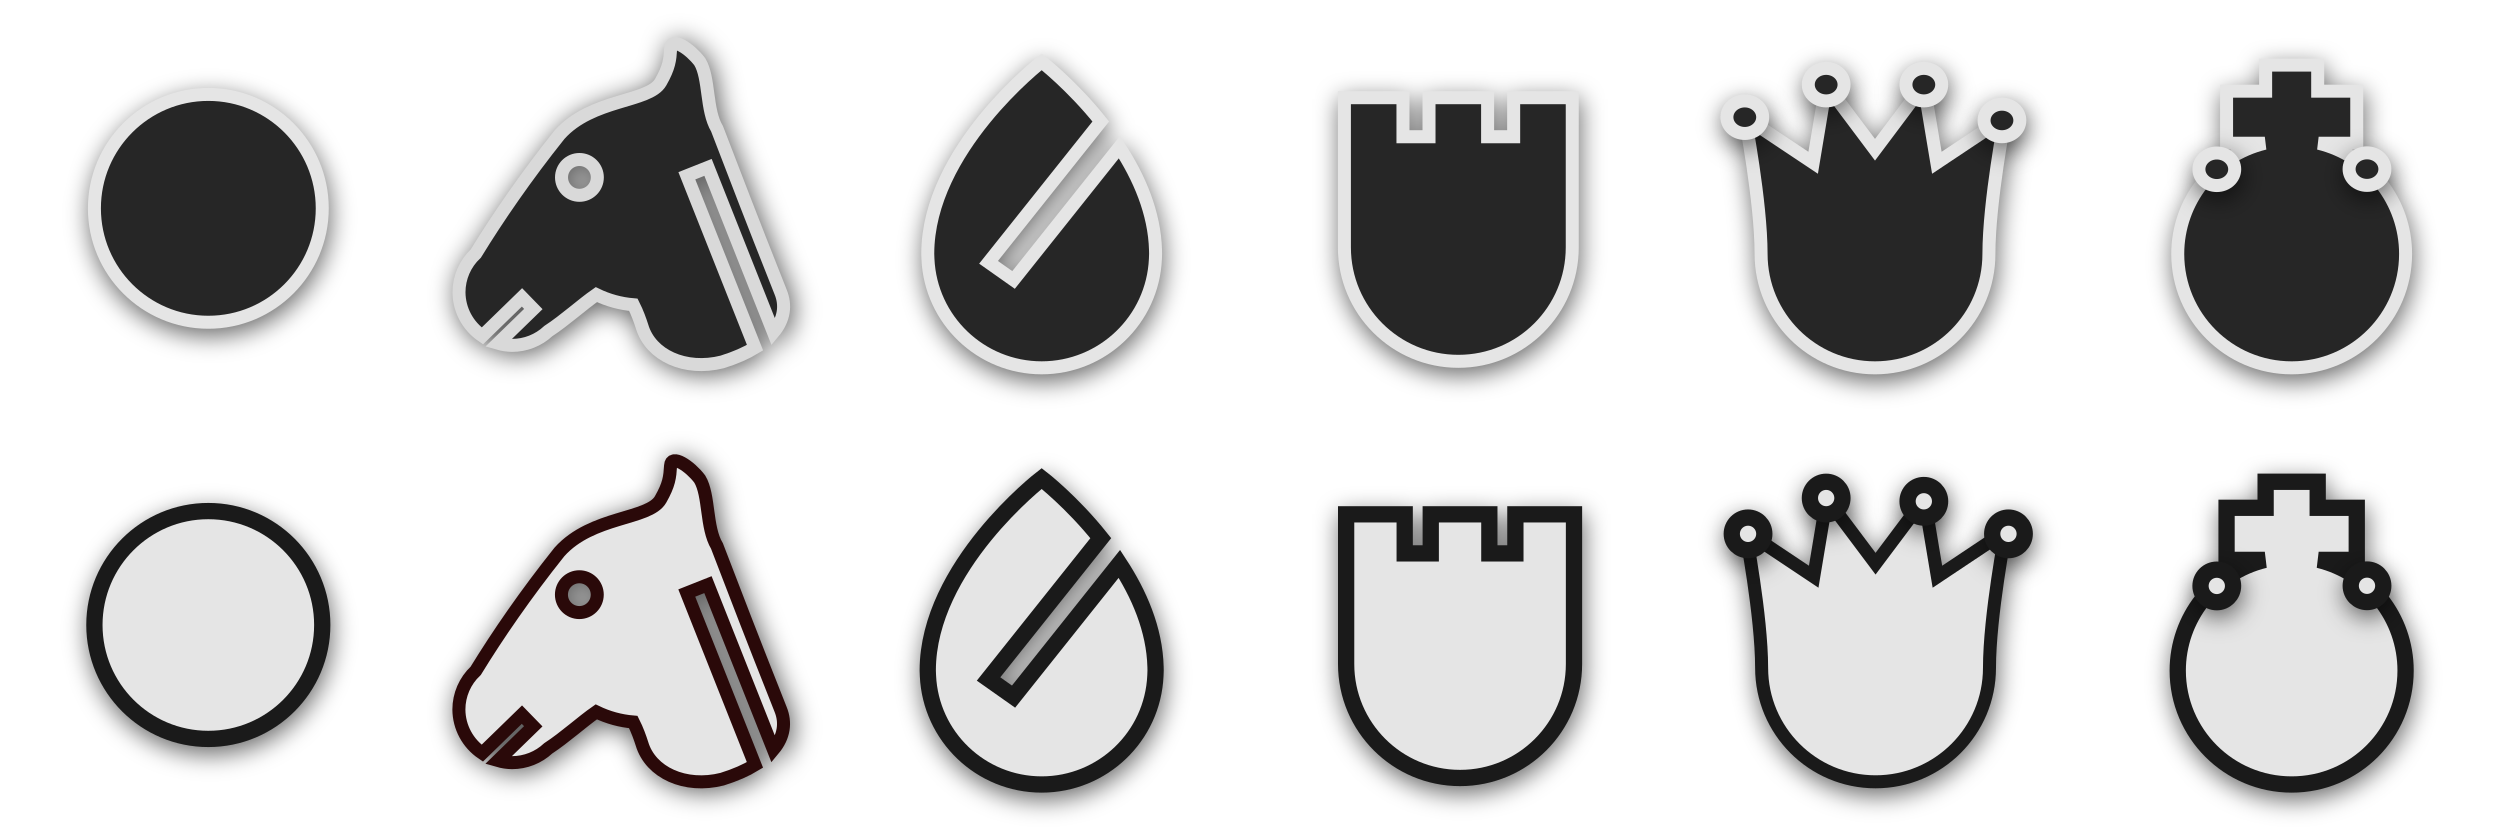
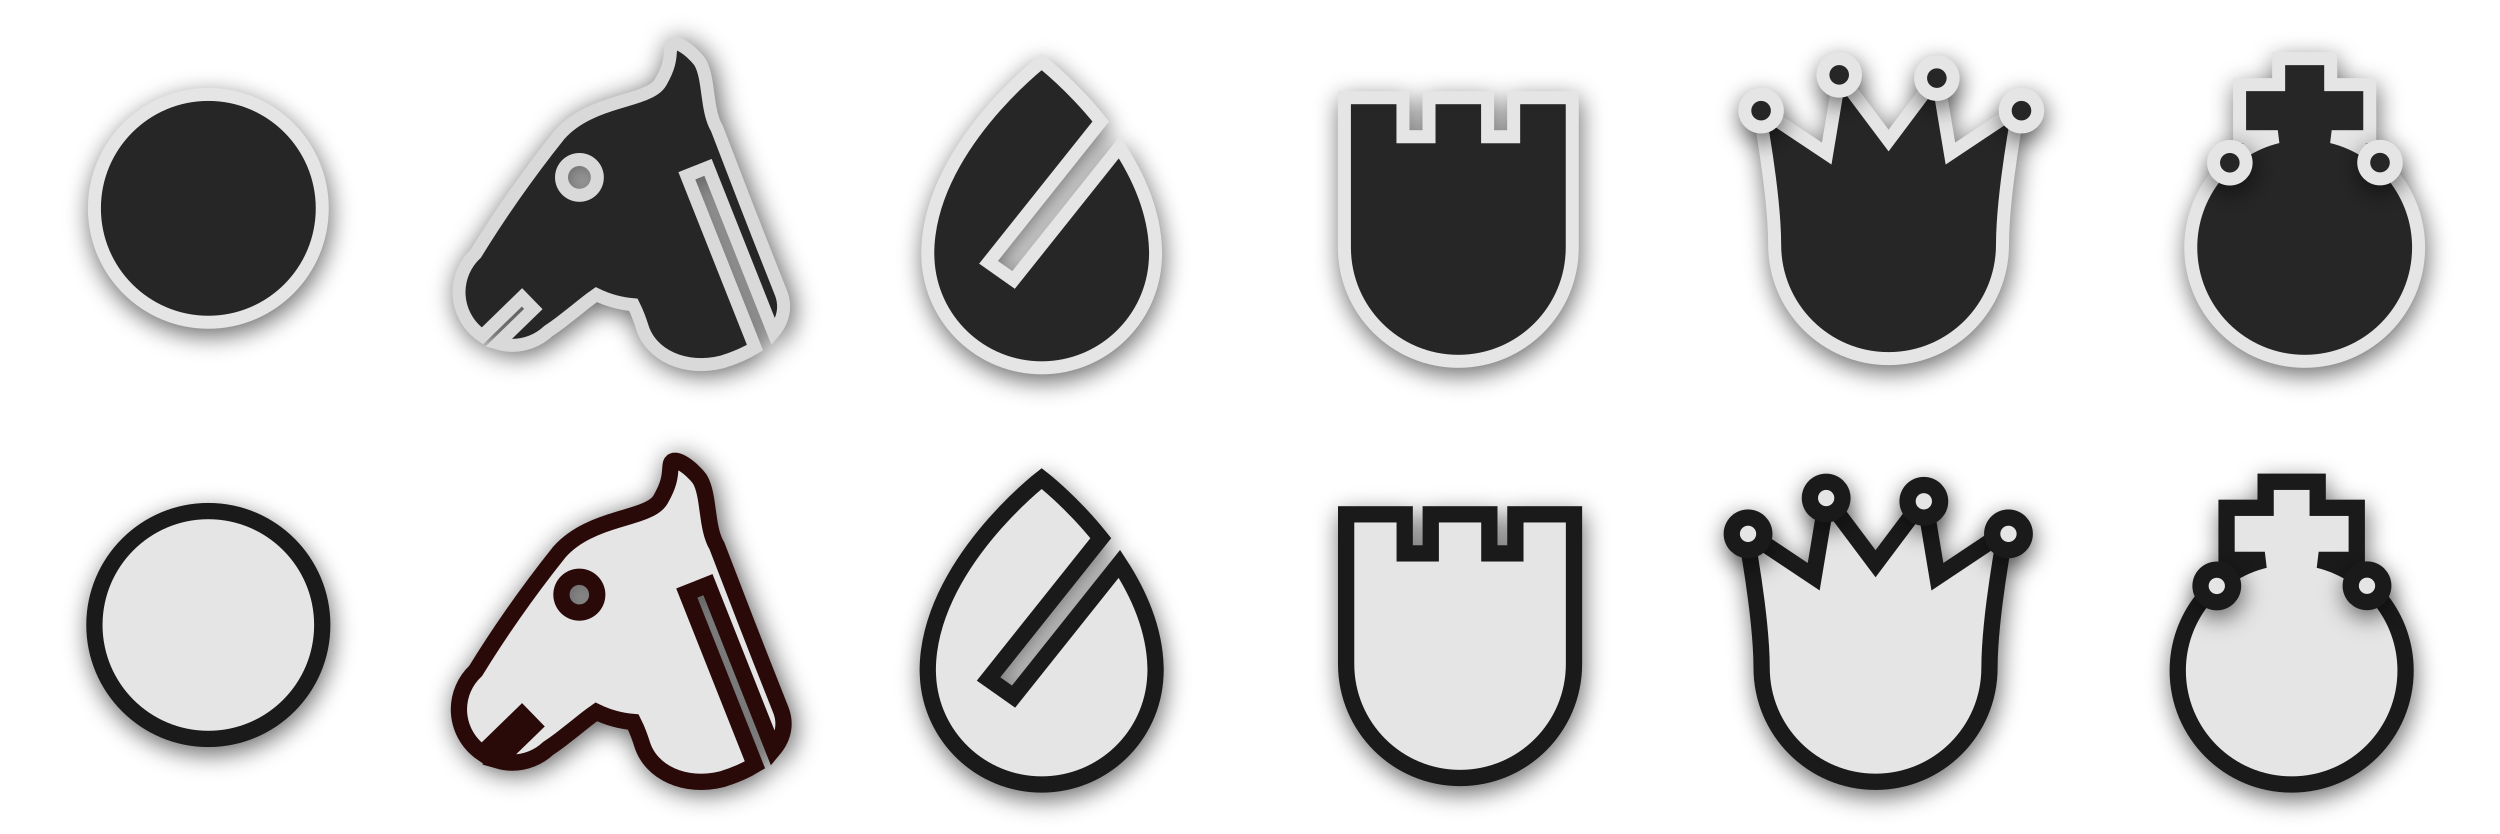
<svg xmlns="http://www.w3.org/2000/svg" width="768" height="256" viewBox="0 0 203.2 67.733" version="1.1" id="svg5">
  <defs id="defs2">
    <linearGradient id="linearGradient5292">
      <stop style="stop-color:#ffffff;stop-opacity:1;" offset="0" id="stop5290" />
    </linearGradient>
    <filter style="color-interpolation-filters:sRGB;" id="filter1542" x="-0.117" y="-0.117" width="1.244" height="1.27">
      <feFlood flood-opacity="0.588" flood-color="rgb(0,0,0)" result="flood" id="feFlood1532" />
      <feComposite in="flood" in2="SourceGraphic" operator="in" result="composite1" id="feComposite1534" />
      <feGaussianBlur in="composite1" stdDeviation="1" result="blur" id="feGaussianBlur1536" />
      <feOffset dx="0.129" dy="0.591" result="offset" id="feOffset1538" />
      <feComposite in="SourceGraphic" in2="offset" operator="over" result="composite2" id="feComposite1540" />
    </filter>
    <filter style="color-interpolation-filters:sRGB;" id="filter1554" x="-0.165" y="-0.165" width="1.338" height="1.362">
      <feFlood flood-opacity="0.588" flood-color="rgb(0,0,0)" result="flood" id="feFlood1544" />
      <feComposite in="flood" in2="SourceGraphic" operator="in" result="composite1" id="feComposite1546" />
      <feGaussianBlur in="composite1" stdDeviation="1" result="blur" id="feGaussianBlur1548" />
      <feOffset dx="0.129" dy="0.591" result="offset" id="feOffset1550" />
      <feComposite in="SourceGraphic" in2="offset" operator="over" result="composite2" id="feComposite1552" />
    </filter>
    <filter style="color-interpolation-filters:sRGB;" id="filter1566" x="-1.157" y="-1.157" width="3.363" height="3.537">
      <feFlood flood-opacity="0.588" flood-color="rgb(0,0,0)" result="flood" id="feFlood1556" />
      <feComposite in="flood" in2="SourceGraphic" operator="in" result="composite1" id="feComposite1558" />
      <feGaussianBlur in="composite1" stdDeviation="1" result="blur" id="feGaussianBlur1560" />
      <feOffset dx="0.129" dy="0.591" result="offset" id="feOffset1562" />
      <feComposite in="SourceGraphic" in2="offset" operator="over" result="composite2" id="feComposite1564" />
    </filter>
    <filter style="color-interpolation-filters:sRGB;" id="filter1578" x="-1.157" y="-1.157" width="3.363" height="3.537">
      <feFlood flood-opacity="0.588" flood-color="rgb(0,0,0)" result="flood" id="feFlood1568" />
      <feComposite in="flood" in2="SourceGraphic" operator="in" result="composite1" id="feComposite1570" />
      <feGaussianBlur in="composite1" stdDeviation="1" result="blur" id="feGaussianBlur1572" />
      <feOffset dx="0.129" dy="0.591" result="offset" id="feOffset1574" />
      <feComposite in="SourceGraphic" in2="offset" operator="over" result="composite2" id="feComposite1576" />
    </filter>
    <filter style="color-interpolation-filters:sRGB;" id="filter1590" x="-0.165" y="-0.124" width="1.338" height="1.273">
      <feFlood flood-opacity="0.588" flood-color="rgb(0,0,0)" result="flood" id="feFlood1580" />
      <feComposite in="flood" in2="SourceGraphic" operator="in" result="composite1" id="feComposite1582" />
      <feGaussianBlur in="composite1" stdDeviation="1" result="blur" id="feGaussianBlur1584" />
      <feOffset dx="0.129" dy="0.591" result="offset" id="feOffset1586" />
      <feComposite in="SourceGraphic" in2="offset" operator="over" result="composite2" id="feComposite1588" />
    </filter>
    <filter style="color-interpolation-filters:sRGB;" id="filter1602" x="-0.158" y="-0.175" width="1.322" height="1.334">
      <feFlood flood-opacity="0.588" flood-color="rgb(0,0,0)" result="flood" id="feFlood1592" />
      <feComposite in="flood" in2="SourceGraphic" operator="in" result="composite1" id="feComposite1594" />
      <feGaussianBlur in="composite1" stdDeviation="1" result="blur" id="feGaussianBlur1596" />
      <feOffset dx="0.129" dy="0.591" result="offset" id="feOffset1598" />
      <feComposite in="SourceGraphic" in2="offset" operator="over" result="composite2" id="feComposite1600" />
    </filter>
    <filter style="color-interpolation-filters:sRGB;" id="filter1614" x="-0.165" y="-0.143" width="1.338" height="1.313">
      <feFlood flood-opacity="0.588" flood-color="rgb(0,0,0)" result="flood" id="feFlood1604" />
      <feComposite in="flood" in2="SourceGraphic" operator="in" result="composite1" id="feComposite1606" />
      <feGaussianBlur in="composite1" stdDeviation="1" result="blur" id="feGaussianBlur1608" />
      <feOffset dx="0.129" dy="0.591" result="offset" id="feOffset1610" />
      <feComposite in="SourceGraphic" in2="offset" operator="over" result="composite2" id="feComposite1612" />
    </filter>
    <filter style="color-interpolation-filters:sRGB;" id="filter1626" x="-0.165" y="-0.13" width="1.338" height="1.277">
      <feFlood flood-opacity="0.588" flood-color="rgb(0,0,0)" result="flood" id="feFlood1616" />
      <feComposite in="flood" in2="SourceGraphic" operator="in" result="composite1" id="feComposite1618" />
      <feGaussianBlur in="composite1" stdDeviation="1" result="blur" id="feGaussianBlur1620" />
      <feOffset dx="0.129" dy="0.591" result="offset" id="feOffset1622" />
      <feComposite in="SourceGraphic" in2="offset" operator="over" result="composite2" id="feComposite1624" />
    </filter>
    <filter style="color-interpolation-filters:sRGB;" id="filter1638" x="-1.006" y="-1.107" width="3.057" height="3.437">
      <feFlood flood-opacity="0.588" flood-color="rgb(0,0,0)" result="flood" id="feFlood1628" />
      <feComposite in="flood" in2="SourceGraphic" operator="in" result="composite1" id="feComposite1630" />
      <feGaussianBlur in="composite1" stdDeviation="1" result="blur" id="feGaussianBlur1632" />
      <feOffset dx="0.129" dy="0.591" result="offset" id="feOffset1634" />
      <feComposite in="SourceGraphic" in2="offset" operator="over" result="composite2" id="feComposite1636" />
    </filter>
    <filter style="color-interpolation-filters:sRGB;" id="filter1650" x="-1.006" y="-1.107" width="3.057" height="3.437">
      <feFlood flood-opacity="0.588" flood-color="rgb(0,0,0)" result="flood" id="feFlood1640" />
      <feComposite in="flood" in2="SourceGraphic" operator="in" result="composite1" id="feComposite1642" />
      <feGaussianBlur in="composite1" stdDeviation="1" result="blur" id="feGaussianBlur1644" />
      <feOffset dx="0.129" dy="0.591" result="offset" id="feOffset1646" />
      <feComposite in="SourceGraphic" in2="offset" operator="over" result="composite2" id="feComposite1648" />
    </filter>
    <filter style="color-interpolation-filters:sRGB;" id="filter1662" x="-0.158" y="-0.119" width="1.323" height="1.262">
      <feFlood flood-opacity="0.588" flood-color="rgb(0,0,0)" result="flood" id="feFlood1652" />
      <feComposite in="flood" in2="SourceGraphic" operator="in" result="composite1" id="feComposite1654" />
      <feGaussianBlur in="composite1" stdDeviation="1" result="blur" id="feGaussianBlur1656" />
      <feOffset dx="0.129" dy="0.591" result="offset" id="feOffset1658" />
      <feComposite in="SourceGraphic" in2="offset" operator="over" result="composite2" id="feComposite1660" />
    </filter>
    <filter style="color-interpolation-filters:sRGB;" id="filter1674" x="-0.149" y="-0.161" width="1.305" height="1.314">
      <feFlood flood-opacity="0.588" flood-color="rgb(0,0,0)" result="flood" id="feFlood1664" />
      <feComposite in="flood" in2="SourceGraphic" operator="in" result="composite1" id="feComposite1666" />
      <feGaussianBlur in="composite1" stdDeviation="1" result="blur" id="feGaussianBlur1668" />
      <feOffset dx="0.129" dy="0.591" result="offset" id="feOffset1670" />
      <feComposite in="SourceGraphic" in2="offset" operator="over" result="composite2" id="feComposite1672" />
    </filter>
    <filter style="color-interpolation-filters:sRGB;" id="filter1686" x="-0.158" y="-0.137" width="1.323" height="1.301">
      <feFlood flood-opacity="0.588" flood-color="rgb(0,0,0)" result="flood" id="feFlood1676" />
      <feComposite in="flood" in2="SourceGraphic" operator="in" result="composite1" id="feComposite1678" />
      <feGaussianBlur in="composite1" stdDeviation="1" result="blur" id="feGaussianBlur1680" />
      <feOffset dx="0.129" dy="0.591" result="offset" id="feOffset1682" />
      <feComposite in="SourceGraphic" in2="offset" operator="over" result="composite2" id="feComposite1684" />
    </filter>
    <filter style="color-interpolation-filters:sRGB;" id="filter1698" x="-0.158" y="-0.158" width="1.323" height="1.348">
      <feFlood flood-opacity="0.588" flood-color="rgb(0,0,0)" result="flood" id="feFlood1688" />
      <feComposite in="flood" in2="SourceGraphic" operator="in" result="composite1" id="feComposite1690" />
      <feGaussianBlur in="composite1" stdDeviation="1" result="blur" id="feGaussianBlur1692" />
      <feOffset dx="0.129" dy="0.591" result="offset" id="feOffset1694" />
      <feComposite in="SourceGraphic" in2="offset" operator="over" result="composite2" id="feComposite1696" />
    </filter>
    <filter style="color-interpolation-filters:sRGB;" id="filter1710" x="-0.112" y="-0.112" width="1.233" height="1.257">
      <feFlood flood-opacity="0.588" flood-color="rgb(0,0,0)" result="flood" id="feFlood1700" />
      <feComposite in="flood" in2="SourceGraphic" operator="in" result="composite1" id="feComposite1702" />
      <feGaussianBlur in="composite1" stdDeviation="1" result="blur" id="feGaussianBlur1704" />
      <feOffset dx="0.129" dy="0.591" result="offset" id="feOffset1706" />
      <feComposite in="SourceGraphic" in2="offset" operator="over" result="composite2" id="feComposite1708" />
    </filter>
    <filter style="color-interpolation-filters:sRGB;" id="filter1722" x="-0.158" y="-0.123" width="1.323" height="1.265">
      <feFlood flood-opacity="0.588" flood-color="rgb(0,0,0)" result="flood" id="feFlood1712" />
      <feComposite in="flood" in2="SourceGraphic" operator="in" result="composite1" id="feComposite1714" />
      <feGaussianBlur in="composite1" stdDeviation="1" result="blur" id="feGaussianBlur1716" />
      <feOffset dx="0.129" dy="0.591" result="offset" id="feOffset1718" />
      <feComposite in="SourceGraphic" in2="offset" operator="over" result="composite2" id="feComposite1720" />
    </filter>
    <filter style="color-interpolation-filters:sRGB" id="filter1698-7" x="-0.13" y="-0.13" width="1.266" height="1.291">
      <feFlood flood-opacity="0.588" flood-color="rgb(0,0,0)" result="flood" id="feFlood1688-5" />
      <feComposite in="flood" in2="SourceGraphic" operator="in" result="composite1" id="feComposite1690-3" />
      <feGaussianBlur in="composite1" stdDeviation="1" result="blur" id="feGaussianBlur1692-5" />
      <feOffset dx="0.129" dy="0.591" result="offset" id="feOffset1694-6" />
      <feComposite in="SourceGraphic" in2="offset" operator="over" result="composite2" id="feComposite1696-2" />
    </filter>
    <filter style="color-interpolation-filters:sRGB;" id="filter4622" x="-0.12" y="-0.138" width="1.255" height="1.287">
      <feFlood flood-opacity="0.651" flood-color="rgb(0,0,0)" result="flood" id="feFlood4612" />
      <feComposite in="flood" in2="SourceGraphic" operator="in" result="composite1" id="feComposite4614" />
      <feGaussianBlur in="composite1" stdDeviation="4" result="blur" id="feGaussianBlur4616" />
      <feOffset dx="1" dy="1" result="offset" id="feOffset4618" />
      <feComposite in="SourceGraphic" in2="offset" operator="over" result="composite2" id="feComposite4620" />
    </filter>
    <filter style="color-interpolation-filters:sRGB" id="filter4622-0" x="-0.12" y="-0.138" width="1.255" height="1.287">
      <feFlood flood-opacity="0.651" flood-color="rgb(0,0,0)" result="flood" id="feFlood4612-9" />
      <feComposite in="flood" in2="SourceGraphic" operator="in" result="composite1" id="feComposite4614-3" />
      <feGaussianBlur in="composite1" stdDeviation="4" result="blur" id="feGaussianBlur4616-6" />
      <feOffset dx="1" dy="1" result="offset" id="feOffset4618-0" />
      <feComposite in="SourceGraphic" in2="offset" operator="over" result="composite2" id="feComposite4620-6" />
    </filter>
    <filter style="color-interpolation-filters:sRGB" id="filter4622-3" x="-0.116" y="-0.121" width="1.242" height="1.253">
      <feFlood flood-opacity="0.651" flood-color="rgb(0,0,0)" result="flood" id="feFlood4612-6" />
      <feComposite in="flood" in2="SourceGraphic" operator="in" result="composite1" id="feComposite4614-7" />
      <feGaussianBlur in="composite1" stdDeviation="4" result="blur" id="feGaussianBlur4616-5" />
      <feOffset dx="1" dy="1" result="offset" id="feOffset4618-3" />
      <feComposite in="SourceGraphic" in2="offset" operator="over" result="composite2" id="feComposite4620-5" />
    </filter>
    <filter style="color-interpolation-filters:sRGB" id="filter4622-3-9" x="-0.096" y="-0.111" width="1.203" height="1.234">
      <feFlood flood-opacity="0.651" flood-color="rgb(0,0,0)" result="flood" id="feFlood4612-6-3" />
      <feComposite in="flood" in2="SourceGraphic" operator="in" result="composite1" id="feComposite4614-7-6" />
      <feGaussianBlur in="composite1" stdDeviation="4" result="blur" id="feGaussianBlur4616-5-0" />
      <feOffset dx="1" dy="1" result="offset" id="feOffset4618-3-6" />
      <feComposite in="SourceGraphic" in2="offset" operator="over" result="composite2" id="feComposite4620-5-2" />
    </filter>
    <filter style="color-interpolation-filters:sRGB" id="filter4622-3-1" x="-0.116" y="-0.118" width="1.242" height="1.245">
      <feFlood flood-opacity="0.651" flood-color="rgb(0,0,0)" result="flood" id="feFlood4612-6-8" />
      <feComposite in="flood" in2="SourceGraphic" operator="in" result="composite1" id="feComposite4614-7-7" />
      <feGaussianBlur in="composite1" stdDeviation="4" result="blur" id="feGaussianBlur4616-5-9" />
      <feOffset dx="1" dy="1" result="offset" id="feOffset4618-3-2" />
      <feComposite in="SourceGraphic" in2="offset" operator="over" result="composite2" id="feComposite4620-5-0" />
    </filter>
-     <filter style="color-interpolation-filters:sRGB" id="filter4622-3-1-3" x="-0.116" y="-0.118" width="1.242" height="1.245">
+     <filter style="color-interpolation-filters:sRGB" id="filter4622-3-1-3" x="-0.121" y="-0.123" width="1.252" height="1.255">
      <feFlood flood-opacity="0.651" flood-color="rgb(0,0,0)" result="flood" id="feFlood4612-6-8-6" />
      <feComposite in="flood" in2="SourceGraphic" operator="in" result="composite1" id="feComposite4614-7-7-7" />
      <feGaussianBlur in="composite1" stdDeviation="4" result="blur" id="feGaussianBlur4616-5-9-5" />
      <feOffset dx="1" dy="1" result="offset" id="feOffset4618-3-2-3" />
      <feComposite in="SourceGraphic" in2="offset" operator="over" result="composite2" id="feComposite4620-5-0-5" />
    </filter>
    <filter style="color-interpolation-filters:sRGB;" id="filter1387" x="-4.254" y="-4.254" width="9.927" height="9.927">
      <feFlood flood-opacity="0.616" flood-color="rgb(0,0,0)" result="flood" id="feFlood1377" />
      <feComposite in="flood" in2="SourceGraphic" operator="in" result="composite1" id="feComposite1379" />
      <feGaussianBlur in="composite1" stdDeviation="4" result="blur" id="feGaussianBlur1381" />
      <feOffset dx="1" dy="1" result="offset" id="feOffset1383" />
      <feComposite in="SourceGraphic" in2="offset" operator="over" result="composite2" id="feComposite1385" />
    </filter>
    <filter style="color-interpolation-filters:sRGB;" id="filter1399" x="-4.254" y="-4.254" width="9.927" height="9.927">
      <feFlood flood-opacity="0.616" flood-color="rgb(0,0,0)" result="flood" id="feFlood1389" />
      <feComposite in="flood" in2="SourceGraphic" operator="in" result="composite1" id="feComposite1391" />
      <feGaussianBlur in="composite1" stdDeviation="4" result="blur" id="feGaussianBlur1393" />
      <feOffset dx="1" dy="1" result="offset" id="feOffset1395" />
      <feComposite in="SourceGraphic" in2="offset" operator="over" result="composite2" id="feComposite1397" />
    </filter>
    <filter style="color-interpolation-filters:sRGB;" id="filter1411" x="-4.254" y="-4.254" width="9.927" height="9.927">
      <feFlood flood-opacity="0.616" flood-color="rgb(0,0,0)" result="flood" id="feFlood1401" />
      <feComposite in="flood" in2="SourceGraphic" operator="in" result="composite1" id="feComposite1403" />
      <feGaussianBlur in="composite1" stdDeviation="4" result="blur" id="feGaussianBlur1405" />
      <feOffset dx="1" dy="1" result="offset" id="feOffset1407" />
      <feComposite in="SourceGraphic" in2="offset" operator="over" result="composite2" id="feComposite1409" />
    </filter>
    <filter style="color-interpolation-filters:sRGB;" id="filter1423" x="-4.254" y="-4.254" width="9.927" height="9.927">
      <feFlood flood-opacity="0.616" flood-color="rgb(0,0,0)" result="flood" id="feFlood1413" />
      <feComposite in="flood" in2="SourceGraphic" operator="in" result="composite1" id="feComposite1415" />
      <feGaussianBlur in="composite1" stdDeviation="4" result="blur" id="feGaussianBlur1417" />
      <feOffset dx="1" dy="1" result="offset" id="feOffset1419" />
      <feComposite in="SourceGraphic" in2="offset" operator="over" result="composite2" id="feComposite1421" />
    </filter>
-     <filter style="color-interpolation-filters:sRGB" id="filter1674-5" x="-0.149" y="-0.161" width="1.305" height="1.314">
+     <filter style="color-interpolation-filters:sRGB" id="filter1674-5" x="-0.158" y="-0.175" width="1.322" height="1.334">
      <feFlood flood-opacity="0.588" flood-color="rgb(0,0,0)" result="flood" id="feFlood1664-3" />
      <feComposite in="flood" in2="SourceGraphic" operator="in" result="composite1" id="feComposite1666-5" />
      <feGaussianBlur in="composite1" stdDeviation="1" result="blur" id="feGaussianBlur1668-6" />
      <feOffset dx="0.129" dy="0.591" result="offset" id="feOffset1670-2" />
      <feComposite in="SourceGraphic" in2="offset" operator="over" result="composite2" id="feComposite1672-9" />
    </filter>
    <filter style="color-interpolation-filters:sRGB" id="filter1411-1" x="-4.254" y="-4.254" width="9.927" height="9.927">
      <feFlood flood-opacity="0.616" flood-color="rgb(0,0,0)" result="flood" id="feFlood1401-2" />
      <feComposite in="flood" in2="SourceGraphic" operator="in" result="composite1" id="feComposite1403-7" />
      <feGaussianBlur in="composite1" stdDeviation="4" result="blur" id="feGaussianBlur1405-0" />
      <feOffset dx="1" dy="1" result="offset" id="feOffset1407-9" />
      <feComposite in="SourceGraphic" in2="offset" operator="over" result="composite2" id="feComposite1409-3" />
    </filter>
    <filter style="color-interpolation-filters:sRGB" id="filter1399-6" x="-4.254" y="-4.254" width="9.927" height="9.927">
      <feFlood flood-opacity="0.616" flood-color="rgb(0,0,0)" result="flood" id="feFlood1389-0" />
      <feComposite in="flood" in2="SourceGraphic" operator="in" result="composite1" id="feComposite1391-6" />
      <feGaussianBlur in="composite1" stdDeviation="4" result="blur" id="feGaussianBlur1393-2" />
      <feOffset dx="1" dy="1" result="offset" id="feOffset1395-6" />
      <feComposite in="SourceGraphic" in2="offset" operator="over" result="composite2" id="feComposite1397-1" />
    </filter>
    <filter style="color-interpolation-filters:sRGB" id="filter1387-8" x="-4.254" y="-4.254" width="9.927" height="9.927">
      <feFlood flood-opacity="0.616" flood-color="rgb(0,0,0)" result="flood" id="feFlood1377-7" />
      <feComposite in="flood" in2="SourceGraphic" operator="in" result="composite1" id="feComposite1379-9" />
      <feGaussianBlur in="composite1" stdDeviation="4" result="blur" id="feGaussianBlur1381-2" />
      <feOffset dx="1" dy="1" result="offset" id="feOffset1383-0" />
      <feComposite in="SourceGraphic" in2="offset" operator="over" result="composite2" id="feComposite1385-2" />
    </filter>
    <filter style="color-interpolation-filters:sRGB" id="filter1423-3" x="-4.254" y="-4.254" width="9.927" height="9.927">
      <feFlood flood-opacity="0.616" flood-color="rgb(0,0,0)" result="flood" id="feFlood1413-7" />
      <feComposite in="flood" in2="SourceGraphic" operator="in" result="composite1" id="feComposite1415-5" />
      <feGaussianBlur in="composite1" stdDeviation="4" result="blur" id="feGaussianBlur1417-9" />
      <feOffset dx="1" dy="1" result="offset" id="feOffset1419-2" />
      <feComposite in="SourceGraphic" in2="offset" operator="over" result="composite2" id="feComposite1421-2" />
    </filter>
    <filter style="color-interpolation-filters:sRGB" id="filter1650-3" x="-1.006" y="-1.107" width="3.057" height="3.437">
      <feFlood flood-opacity="0.588" flood-color="rgb(0,0,0)" result="flood" id="feFlood1640-6" />
      <feComposite in="flood" in2="SourceGraphic" operator="in" result="composite1" id="feComposite1642-0" />
      <feGaussianBlur in="composite1" stdDeviation="1" result="blur" id="feGaussianBlur1644-6" />
      <feOffset dx="0.129" dy="0.591" result="offset" id="feOffset1646-2" />
      <feComposite in="SourceGraphic" in2="offset" operator="over" result="composite2" id="feComposite1648-6" />
    </filter>
    <filter style="color-interpolation-filters:sRGB" id="filter1650-7" x="-1.006" y="-1.107" width="3.057" height="3.437">
      <feFlood flood-opacity="0.588" flood-color="rgb(0,0,0)" result="flood" id="feFlood1640-9" />
      <feComposite in="flood" in2="SourceGraphic" operator="in" result="composite1" id="feComposite1642-2" />
      <feGaussianBlur in="composite1" stdDeviation="1" result="blur" id="feGaussianBlur1644-0" />
      <feOffset dx="0.129" dy="0.591" result="offset" id="feOffset1646-23" />
      <feComposite in="SourceGraphic" in2="offset" operator="over" result="composite2" id="feComposite1648-7" />
    </filter>
    <filter style="color-interpolation-filters:sRGB" id="filter1650-9" x="-1.006" y="-1.107" width="3.057" height="3.437">
      <feFlood flood-opacity="0.588" flood-color="rgb(0,0,0)" result="flood" id="feFlood1640-2" />
      <feComposite in="flood" in2="SourceGraphic" operator="in" result="composite1" id="feComposite1642-28" />
      <feGaussianBlur in="composite1" stdDeviation="1" result="blur" id="feGaussianBlur1644-9" />
      <feOffset dx="0.129" dy="0.591" result="offset" id="feOffset1646-7" />
      <feComposite in="SourceGraphic" in2="offset" operator="over" result="composite2" id="feComposite1648-3" />
    </filter>
    <filter style="color-interpolation-filters:sRGB" id="filter1650-2" x="-1.006" y="-1.107" width="3.057" height="3.437">
      <feFlood flood-opacity="0.588" flood-color="rgb(0,0,0)" result="flood" id="feFlood1640-93" />
      <feComposite in="flood" in2="SourceGraphic" operator="in" result="composite1" id="feComposite1642-1" />
      <feGaussianBlur in="composite1" stdDeviation="1" result="blur" id="feGaussianBlur1644-94" />
      <feOffset dx="0.129" dy="0.591" result="offset" id="feOffset1646-78" />
      <feComposite in="SourceGraphic" in2="offset" operator="over" result="composite2" id="feComposite1648-4" />
    </filter>
    <filter style="color-interpolation-filters:sRGB" id="filter1578-4" x="-1.157" y="-1.157" width="3.363" height="3.537">
      <feFlood flood-opacity="0.588" flood-color="rgb(0,0,0)" result="flood" id="feFlood1568-7" />
      <feComposite in="flood" in2="SourceGraphic" operator="in" result="composite1" id="feComposite1570-6" />
      <feGaussianBlur in="composite1" stdDeviation="1" result="blur" id="feGaussianBlur1572-5" />
      <feOffset dx="0.129" dy="0.591" result="offset" id="feOffset1574-6" />
      <feComposite in="SourceGraphic" in2="offset" operator="over" result="composite2" id="feComposite1576-9" />
    </filter>
    <filter style="color-interpolation-filters:sRGB" id="filter1578-7" x="-1.157" y="-1.157" width="3.363" height="3.537">
      <feFlood flood-opacity="0.588" flood-color="rgb(0,0,0)" result="flood" id="feFlood1568-4" />
      <feComposite in="flood" in2="SourceGraphic" operator="in" result="composite1" id="feComposite1570-5" />
      <feGaussianBlur in="composite1" stdDeviation="1" result="blur" id="feGaussianBlur1572-2" />
      <feOffset dx="0.129" dy="0.591" result="offset" id="feOffset1574-5" />
      <feComposite in="SourceGraphic" in2="offset" operator="over" result="composite2" id="feComposite1576-4" />
    </filter>
    <filter style="color-interpolation-filters:sRGB" id="filter1578-44" x="-1.157" y="-1.157" width="3.363" height="3.537">
      <feFlood flood-opacity="0.588" flood-color="rgb(0,0,0)" result="flood" id="feFlood1568-3" />
      <feComposite in="flood" in2="SourceGraphic" operator="in" result="composite1" id="feComposite1570-0" />
      <feGaussianBlur in="composite1" stdDeviation="1" result="blur" id="feGaussianBlur1572-7" />
      <feOffset dx="0.129" dy="0.591" result="offset" id="feOffset1574-8" />
      <feComposite in="SourceGraphic" in2="offset" operator="over" result="composite2" id="feComposite1576-6" />
    </filter>
    <filter style="color-interpolation-filters:sRGB" id="filter1578-8" x="-1.157" y="-1.157" width="3.363" height="3.537">
      <feFlood flood-opacity="0.588" flood-color="rgb(0,0,0)" result="flood" id="feFlood1568-43" />
      <feComposite in="flood" in2="SourceGraphic" operator="in" result="composite1" id="feComposite1570-1" />
      <feGaussianBlur in="composite1" stdDeviation="1" result="blur" id="feGaussianBlur1572-4" />
      <feOffset dx="0.129" dy="0.591" result="offset" id="feOffset1574-9" />
      <feComposite in="SourceGraphic" in2="offset" operator="over" result="composite2" id="feComposite1576-2" />
    </filter>
+     <filter style="color-interpolation-filters:sRGB" id="filter1590-3" x="-0.158" y="-0.119" width="1.323" height="1.262">
+       <feFlood flood-opacity="0.588" flood-color="rgb(0,0,0)" result="flood" id="feFlood1580-6" />
+       <feComposite in="flood" in2="SourceGraphic" operator="in" result="composite1" id="feComposite1582-7" />
+       <feGaussianBlur in="composite1" stdDeviation="1" result="blur" id="feGaussianBlur1584-5" />
+       <feOffset dx="0.129" dy="0.591" result="offset" id="feOffset1586-3" />
+       <feComposite in="SourceGraphic" in2="offset" operator="over" result="composite2" id="feComposite1588-5" />
+     </filter>
+     <filter style="color-interpolation-filters:sRGB" id="filter1578-6" x="-1.107" y="-1.107" width="3.263" height="3.437">
+       <feFlood flood-opacity="0.588" flood-color="rgb(0,0,0)" result="flood" id="feFlood1568-2" />
+       <feComposite in="flood" in2="SourceGraphic" operator="in" result="composite1" id="feComposite1570-9" />
+       <feGaussianBlur in="composite1" stdDeviation="1" result="blur" id="feGaussianBlur1572-1" />
+       <feOffset dx="0.129" dy="0.591" result="offset" id="feOffset1574-2" />
+       <feComposite in="SourceGraphic" in2="offset" operator="over" result="composite2" id="feComposite1576-7" />
+     </filter>
+     <filter style="color-interpolation-filters:sRGB" id="filter1566-0" x="-1.107" y="-1.107" width="3.263" height="3.437">
+       <feFlood flood-opacity="0.588" flood-color="rgb(0,0,0)" result="flood" id="feFlood1556-9" />
+       <feComposite in="flood" in2="SourceGraphic" operator="in" result="composite1" id="feComposite1558-3" />
+       <feGaussianBlur in="composite1" stdDeviation="1" result="blur" id="feGaussianBlur1560-6" />
+       <feOffset dx="0.129" dy="0.591" result="offset" id="feOffset1562-0" />
+       <feComposite in="SourceGraphic" in2="offset" operator="over" result="composite2" id="feComposite1564-6" />
+     </filter>
+     <filter style="color-interpolation-filters:sRGB" id="filter1674-5-2" x="-0.149" y="-0.161" width="1.305" height="1.314">
+       <feFlood flood-opacity="0.588" flood-color="rgb(0,0,0)" result="flood" id="feFlood1664-3-6" />
+       <feComposite in="flood" in2="SourceGraphic" operator="in" result="composite1" id="feComposite1666-5-1" />
+       <feGaussianBlur in="composite1" stdDeviation="1" result="blur" id="feGaussianBlur1668-6-8" />
+       <feOffset dx="0.129" dy="0.591" result="offset" id="feOffset1670-2-7" />
+       <feComposite in="SourceGraphic" in2="offset" operator="over" result="composite2" id="feComposite1672-9-9" />
+     </filter>
+     <filter style="color-interpolation-filters:sRGB" id="filter1578-4-2" x="-1.107" y="-1.107" width="3.263" height="3.437">
+       <feFlood flood-opacity="0.588" flood-color="rgb(0,0,0)" result="flood" id="feFlood1568-7-0" />
+       <feComposite in="flood" in2="SourceGraphic" operator="in" result="composite1" id="feComposite1570-6-2" />
+       <feGaussianBlur in="composite1" stdDeviation="1" result="blur" id="feGaussianBlur1572-5-3" />
+       <feOffset dx="0.129" dy="0.591" result="offset" id="feOffset1574-6-7" />
+       <feComposite in="SourceGraphic" in2="offset" operator="over" result="composite2" id="feComposite1576-9-5" />
+     </filter>
+     <filter style="color-interpolation-filters:sRGB" id="filter1578-7-9" x="-1.107" y="-1.107" width="3.263" height="3.437">
+       <feFlood flood-opacity="0.588" flood-color="rgb(0,0,0)" result="flood" id="feFlood1568-4-2" />
+       <feComposite in="flood" in2="SourceGraphic" operator="in" result="composite1" id="feComposite1570-5-2" />
+       <feGaussianBlur in="composite1" stdDeviation="1" result="blur" id="feGaussianBlur1572-2-8" />
+       <feOffset dx="0.129" dy="0.591" result="offset" id="feOffset1574-5-9" />
+       <feComposite in="SourceGraphic" in2="offset" operator="over" result="composite2" id="feComposite1576-4-7" />
+     </filter>
+     <filter style="color-interpolation-filters:sRGB" id="filter1578-44-3" x="-1.107" y="-1.107" width="3.263" height="3.437">
+       <feFlood flood-opacity="0.588" flood-color="rgb(0,0,0)" result="flood" id="feFlood1568-3-6" />
+       <feComposite in="flood" in2="SourceGraphic" operator="in" result="composite1" id="feComposite1570-0-1" />
+       <feGaussianBlur in="composite1" stdDeviation="1" result="blur" id="feGaussianBlur1572-7-2" />
+       <feOffset dx="0.129" dy="0.591" result="offset" id="feOffset1574-8-9" />
+       <feComposite in="SourceGraphic" in2="offset" operator="over" result="composite2" id="feComposite1576-6-3" />
+     </filter>
+     <filter style="color-interpolation-filters:sRGB" id="filter1578-8-1" x="-1.107" y="-1.107" width="3.263" height="3.437">
+       <feFlood flood-opacity="0.588" flood-color="rgb(0,0,0)" result="flood" id="feFlood1568-43-9" />
+       <feComposite in="flood" in2="SourceGraphic" operator="in" result="composite1" id="feComposite1570-1-4" />
+       <feGaussianBlur in="composite1" stdDeviation="1" result="blur" id="feGaussianBlur1572-4-7" />
+       <feOffset dx="0.129" dy="0.591" result="offset" id="feOffset1574-9-8" />
+       <feComposite in="SourceGraphic" in2="offset" operator="over" result="composite2" id="feComposite1576-2-4" />
+     </filter>
  </defs>
  <g id="layer1">
    <path id="path321" style="fill:#262626;fill-opacity:1;fill-rule:evenodd;stroke:#e5e5e5;stroke-width:1.058;stroke-miterlimit:4;stroke-dasharray:none;stroke-opacity:1;filter:url(#filter1722)" d="m 84.667,5.027 c 0,0 -9.26,7.144 -9.26,15.61 0,0.14 0.005,0.278 0.015,0.414 a 9.26,9.26 0 0 0 9.245,8.846 9.26,9.26 0 0 0 9.245,-8.846 c 0.01,-0.136 0.015,-0.274 0.015,-0.414 a 9.26,9.26 0 0 0 -0.005,-0.281 c -0.074,-3.077 -1.353,-5.97 -2.938,-8.395 L 82.381,22.754 80.349,21.32 89.472,9.875 C 87.1,6.905 84.667,5.027 84.667,5.027 Z" />
    <circle style="fill:#262626;fill-opacity:1;fill-rule:evenodd;stroke:#e5e5e5;stroke-width:1.058;stroke-miterlimit:4;stroke-dasharray:none;stroke-opacity:1;filter:url(#filter1698)" id="path321-75" cx="16.933" cy="16.933" r="9.26" />
    <path id="path321-35" style="fill:#262626;fill-opacity:1;fill-rule:evenodd;stroke:#e5e5e5;stroke-width:1.058;stroke-miterlimit:4;stroke-dasharray:none;stroke-opacity:1;filter:url(#filter1686)" d="m 109.273,7.938 v 3.175 3.969 5.027 a 9.26,9.26 0 0 0 9.26,9.26 9.26,9.26 0 0 0 9.26,-9.26 V 15.081 11.113 7.938 h -4.763 v 3.175 h -2.117 V 7.938 h -4.763 v 3.175 h -2.117 V 7.938 Z" />
-     <path id="path321-9" style="fill:#262626;fill-opacity:1;fill-rule:evenodd;stroke:#e5e5e5;stroke-width:1.058;stroke-miterlimit:4;stroke-dasharray:none;stroke-opacity:1;filter:url(#filter1674)" d="m 148.431,6.879 -1.058,6.35 -5.556,-3.704 c 0,0 1.323,6.879 1.323,11.113 0,5.114 4.146,9.26 9.26,9.26 5.114,0 9.26,-4.146 9.26,-9.26 0,-4.233 1.323,-11.113 1.323,-11.113 L 157.427,13.229 156.369,6.879 152.4,12.171 Z" />
-     <path id="path321-1" style="fill:#262626;fill-opacity:1;fill-rule:evenodd;stroke:#e5e5e5;stroke-width:1.058;stroke-miterlimit:4;stroke-dasharray:none;stroke-opacity:1;filter:url(#filter1662)" d="m 184.15,5.292 v 2.117 h -3.175 v 4.233 h 3.109 a 9.26,9.26 0 0 0 -7.078,8.996 9.26,9.26 0 0 0 9.26,9.26 9.26,9.26 0 0 0 9.26,-9.26 9.26,9.26 0 0 0 -7.065,-8.996 h 3.096 V 7.408 h -3.175 V 5.292 Z" />
-     <ellipse style="fill:#262626;stroke:#e5e5e5;stroke-width:1.058;stroke-miterlimit:4;stroke-dasharray:none;stroke-opacity:1;filter:url(#filter1650);fill-opacity:1" id="path1330" cx="180.181" cy="13.758" rx="1.455" ry="1.323" />
-     <ellipse style="fill:#262626;fill-opacity:1;stroke:#e5e5e5;stroke-width:1.058;stroke-miterlimit:4;stroke-dasharray:none;stroke-opacity:1;filter:url(#filter1650-3)" id="path1330-18" cx="162.719" cy="9.79" rx="1.455" ry="1.323" />
-     <ellipse style="fill:#262626;fill-opacity:1;stroke:#e5e5e5;stroke-width:1.058;stroke-miterlimit:4;stroke-dasharray:none;stroke-opacity:1;filter:url(#filter1650-7)" id="path1330-5" cx="156.369" cy="6.879" rx="1.455" ry="1.323" />
-     <ellipse style="fill:#262626;fill-opacity:1;stroke:#e5e5e5;stroke-width:1.058;stroke-miterlimit:4;stroke-dasharray:none;stroke-opacity:1;filter:url(#filter1650-9)" id="path1330-61" cx="148.431" cy="6.879" rx="1.455" ry="1.323" />
-     <ellipse style="fill:#262626;fill-opacity:1;stroke:#e5e5e5;stroke-width:1.058;stroke-miterlimit:4;stroke-dasharray:none;stroke-opacity:1;filter:url(#filter1650-2)" id="path1330-50" cx="141.817" cy="9.525" rx="1.455" ry="1.323" />
-     <ellipse style="fill:#262626;stroke:#e5e5e5;stroke-width:1.058;stroke-miterlimit:4;stroke-dasharray:none;stroke-opacity:1;filter:url(#filter1638);fill-opacity:1" id="path1330-6" cx="192.389" cy="13.746" rx="1.455" ry="1.323" />
    <path id="path321-2" style="fill:#e5e5e5;fill-opacity:1;fill-rule:evenodd;stroke:#1a1a1a;stroke-width:1.323;stroke-miterlimit:4;stroke-dasharray:none;stroke-opacity:1;filter:url(#filter1626)" d="m 84.667,38.894 c 0,0 -9.26,7.144 -9.26,15.61 0,0.14 0.005,0.278 0.015,0.414 a 9.26,9.26 0 0 0 9.245,8.846 9.26,9.26 0 0 0 9.245,-8.846 c 0.01,-0.136 0.015,-0.274 0.015,-0.414 a 9.26,9.26 0 0 0 -0.005,-0.281 c -0.074,-3.077 -1.353,-5.97 -2.938,-8.395 L 82.381,56.621 80.349,55.187 89.472,43.742 C 87.1,40.772 84.667,38.894 84.667,38.894 Z" />
    <path id="path321-35-0" style="fill:#e5e5e5;fill-opacity:1;fill-rule:evenodd;stroke:#1a1a1a;stroke-width:1.323;stroke-miterlimit:4;stroke-dasharray:none;stroke-opacity:1;filter:url(#filter1614)" d="m 109.414,41.804 v 3.175 3.969 5.027 a 9.26,9.26 0 0 0 9.26,9.26 9.26,9.26 0 0 0 9.26,-9.26 v -5.027 -3.969 -3.175 h -4.763 v 3.175 h -2.117 v -3.175 h -4.763 v 3.175 h -2.117 v -3.175 z" />
    <path id="path321-1-6" style="fill:#e5e5e5;fill-opacity:1;fill-rule:evenodd;stroke:#1a1a1a;stroke-width:1.323;stroke-miterlimit:4;stroke-dasharray:none;stroke-opacity:1;filter:url(#filter1590)" d="M 184.15,39.158 V 41.275 h -3.175 v 4.233 h 3.109 a 9.26,9.26 0 0 0 -7.078,8.996 9.26,9.26 0 0 0 9.26,9.26 9.26,9.26 0 0 0 9.26,-9.26 9.26,9.26 0 0 0 -7.065,-8.996 h 3.096 V 41.275 h -3.175 v -2.117 z" />
    <circle style="fill:#e5e5e5;fill-opacity:1;stroke:#1a1a1a;stroke-width:1.323;stroke-miterlimit:4;stroke-dasharray:none;stroke-opacity:1;filter:url(#filter1578)" id="path1330-1" cx="180.181" cy="47.625" r="1.323" />
    <circle style="fill:#e5e5e5;fill-opacity:1;stroke:#1a1a1a;stroke-width:1.323;stroke-miterlimit:4;stroke-dasharray:none;stroke-opacity:1;filter:url(#filter1566)" id="path1330-6-8" cx="192.39" cy="47.612" r="1.323" />
    <circle style="fill:#e5e5e5;fill-opacity:1;fill-rule:evenodd;stroke:#1a1a1a;stroke-width:1.323;stroke-miterlimit:4;stroke-dasharray:none;stroke-opacity:1;opacity:1;filter:url(#filter1554)" id="path321-75-7" cx="16.933" cy="50.8" r="9.26" />
    <path id="path1371-6-2" style="fill:#262626;fill-opacity:1;stroke:#d9d9d9;stroke-width:4;stroke-miterlimit:4;stroke-dasharray:none;stroke-opacity:1;filter:url(#filter4622-3-1)" d="m 237.025,-168.18 c -0.212,3.645 -0.454,5.804 -3.065,10.411 -3.584,6.325 -21.092,4.952 -31.092,16.157 -10.233,12.792 -19.005,25.577 -25.709,36.508 -3.293,3.083 -5.161,7.392 -5.162,11.902 0.037,5.377 2.722,10.39 7.178,13.4 l 12.18,-11.848 3.486,3.584 -10.826,10.531 c 1.395,0.404 2.839,0.619 4.291,0.641 4.137,-0.001 8.118,-1.574 11.139,-4.4 5.054,-3.291 10.447,-8.219 14.754,-11.203 3.565,1.736 7.421,2.794 11.373,3.121 1.219,2.401 2.103,4.922 2.66,6.67 2.637,8.889 13.269,13.757 24.637,10.889 4.071,-1.268 7.406,-2.754 10.078,-4.383 L 242,-129 l 6.506,-2.582 20.104,50.676 c 3.353,-4 3.842,-8.373 2.213,-12.354 C 261,-118 258,-126 251.283,-143.43 247.839,-149.156 249,-159 246,-164 c -3,-4 -8.763,-7.823 -8.975,-4.18 z M 209,-134 c 3.038,0 5.5,2.462 5.5,5.5 0,3.038 -2.462,5.5 -5.5,5.5 -3.038,0 -5.5,-2.462 -5.5,-5.5 0,-3.038 2.462,-5.5 5.5,-5.5 z" transform="matrix(0.2645833,0,0,0.2645833,-8.202084,48.41875)" />
-     <path id="path1371-6-2-6" style="fill:#e5e5e5;fill-opacity:1;stroke:#2a0909;stroke-width:4;stroke-miterlimit:4;stroke-dasharray:none;stroke-opacity:1;filter:url(#filter4622-3-1-3)" d="m 237.025,-168.18 c -0.212,3.645 -0.454,5.804 -3.065,10.411 -3.584,6.325 -21.092,4.952 -31.092,16.157 -10.233,12.792 -19.005,25.577 -25.709,36.508 -3.293,3.083 -5.161,7.392 -5.162,11.902 0.037,5.377 2.722,10.39 7.178,13.4 l 12.18,-11.848 3.486,3.584 -10.826,10.531 c 1.395,0.404 2.839,0.619 4.291,0.641 4.137,-0.001 8.118,-1.574 11.139,-4.4 5.054,-3.291 10.447,-8.219 14.754,-11.203 3.565,1.736 7.421,2.794 11.373,3.121 1.219,2.401 2.103,4.922 2.66,6.67 2.637,8.889 13.269,13.757 24.637,10.889 4.071,-1.268 7.406,-2.754 10.078,-4.383 L 242,-129 l 6.506,-2.582 20.104,50.676 c 3.353,-4 3.842,-8.373 2.213,-12.354 C 261,-118 258,-126 251.283,-143.43 247.839,-149.156 249,-159 246,-164 c -3,-4 -8.763,-7.823 -8.975,-4.18 z M 209,-134 c 3.038,0 5.5,2.462 5.5,5.5 0,3.038 -2.462,5.5 -5.5,5.5 -3.038,0 -5.5,-2.462 -5.5,-5.5 0,-3.038 2.462,-5.5 5.5,-5.5 z" transform="matrix(0.2645833,0,0,0.2645833,-8.208598,82.33317)" />
-     <path id="path321-9-8" style="fill:#e5e5e5;fill-opacity:1;fill-rule:evenodd;stroke:#1a1a1a;stroke-width:1.058;stroke-miterlimit:4;stroke-dasharray:none;stroke-opacity:1;filter:url(#filter1674-5)" d="m 148.476,40.526 -1.058,6.35 -5.556,-3.704 c 0,0 1.323,6.879 1.323,11.113 0,5.114 4.146,9.26 9.26,9.26 5.114,0 9.26,-4.146 9.26,-9.26 0,-4.233 1.323,-11.113 1.323,-11.113 l -5.556,3.704 -1.058,-6.35 -3.969,5.292 z" />
+     <path id="path1371-6-2-6" style="fill:#e5e5e5;fill-opacity:1;stroke:#2a0909;stroke-width:5;stroke-miterlimit:4;stroke-dasharray:none;stroke-opacity:1;filter:url(#filter4622-3-1-3)" d="m 237.025,-168.18 c -0.212,3.645 -0.454,5.804 -3.065,10.411 -3.584,6.325 -21.092,4.952 -31.092,16.157 -10.233,12.792 -19.005,25.577 -25.709,36.508 -3.293,3.083 -5.161,7.392 -5.162,11.902 0.037,5.377 2.722,10.39 7.178,13.4 l 12.18,-11.848 3.486,3.584 -10.826,10.531 c 1.395,0.404 2.839,0.619 4.291,0.641 4.137,-0.001 8.118,-1.574 11.139,-4.4 5.054,-3.291 10.447,-8.219 14.754,-11.203 3.565,1.736 7.421,2.794 11.373,3.121 1.219,2.401 2.103,4.922 2.66,6.67 2.637,8.889 13.269,13.757 24.637,10.889 4.071,-1.268 7.406,-2.754 10.078,-4.383 L 242,-129 l 6.506,-2.582 20.104,50.676 c 3.353,-4 3.842,-8.373 2.213,-12.354 C 261,-118 258,-126 251.283,-143.43 247.839,-149.156 249,-159 246,-164 c -3,-4 -8.763,-7.823 -8.975,-4.18 z M 209,-134 c 3.038,0 5.5,2.462 5.5,5.5 0,3.038 -2.462,5.5 -5.5,5.5 -3.038,0 -5.5,-2.462 -5.5,-5.5 0,-3.038 2.462,-5.5 5.5,-5.5 z" transform="matrix(0.2645833,0,0,0.2645833,-8.208598,82.33317)" />
+     <path id="path321-9-8" style="fill:#e5e5e5;fill-opacity:1;fill-rule:evenodd;stroke:#1a1a1a;stroke-width:1.323;stroke-miterlimit:4;stroke-dasharray:none;stroke-opacity:1;filter:url(#filter1674-5)" d="m 148.476,40.526 -1.058,6.35 -5.556,-3.704 c 0,0 1.323,6.879 1.323,11.113 0,5.114 4.146,9.26 9.26,9.26 5.114,0 9.26,-4.146 9.26,-9.26 0,-4.233 1.323,-11.113 1.323,-11.113 l -5.556,3.704 -1.058,-6.35 -3.969,5.292 z" />
    <circle style="fill:#e5e5e5;fill-opacity:1;stroke:#1a1a1a;stroke-width:1.323;stroke-miterlimit:4;stroke-dasharray:none;stroke-opacity:1;filter:url(#filter1578-4)" id="path1330-1-3" cx="163.248" cy="43.392" r="1.323" />
    <circle style="fill:#e5e5e5;fill-opacity:1;stroke:#1a1a1a;stroke-width:1.323;stroke-miterlimit:4;stroke-dasharray:none;stroke-opacity:1;filter:url(#filter1578-7)" id="path1330-1-7" cx="156.369" cy="40.746" r="1.323" />
    <circle style="fill:#e5e5e5;fill-opacity:1;stroke:#1a1a1a;stroke-width:1.323;stroke-miterlimit:4;stroke-dasharray:none;stroke-opacity:1;filter:url(#filter1578-44)" id="path1330-1-8" cx="148.431" cy="40.481" r="1.323" />
    <circle style="fill:#e5e5e5;fill-opacity:1;stroke:#1a1a1a;stroke-width:1.323;stroke-miterlimit:4;stroke-dasharray:none;stroke-opacity:1;filter:url(#filter1578-8)" id="path1330-1-0" cx="142.081" cy="43.392" r="1.323" />
+     <path id="path321-1-6-5" style="fill:#262626;fill-opacity:1;fill-rule:evenodd;stroke:#e5e5e5;stroke-width:1.058;stroke-miterlimit:4;stroke-dasharray:none;stroke-opacity:1;filter:url(#filter1590-3)" d="m 185.208,4.763 v 2.117 h -3.175 v 4.233 h 3.109 a 9.26,9.26 0 0 0 -7.078,8.996 9.26,9.26 0 0 0 9.26,9.26 9.26,9.26 0 0 0 9.26,-9.26 9.26,9.26 0 0 0 -7.065,-8.996 h 3.096 V 6.879 h -3.175 V 4.763 Z" />
+     <circle style="fill:#262626;fill-opacity:1;stroke:#e5e5e5;stroke-width:1.058;stroke-miterlimit:4;stroke-dasharray:none;stroke-opacity:1;filter:url(#filter1578-6)" id="path1330-1-03" cx="181.24" cy="13.229" r="1.323" />
+     <circle style="fill:#262626;fill-opacity:1;stroke:#e5e5e5;stroke-width:1.058;stroke-miterlimit:4;stroke-dasharray:none;stroke-opacity:1;filter:url(#filter1566-0)" id="path1330-6-8-6" cx="193.448" cy="13.217" r="1.323" />
+     <path id="path321-9-8-1" style="fill:#262626;fill-opacity:1;fill-rule:evenodd;stroke:#e5e5e5;stroke-width:1.058;stroke-miterlimit:4;stroke-dasharray:none;stroke-opacity:1;filter:url(#filter1674-5-2)" d="m 149.534,6.13 -1.058,6.35 -5.556,-3.704 c 0,0 1.323,6.879 1.323,11.113 0,5.114 4.146,9.26 9.26,9.26 5.114,0 9.26,-4.146 9.26,-9.26 0,-4.233 1.323,-11.113 1.323,-11.113 l -5.556,3.704 -1.058,-6.35 -3.969,5.292 z" />
+     <circle style="fill:#262626;fill-opacity:1;stroke:#e5e5e5;stroke-width:1.058;stroke-miterlimit:4;stroke-dasharray:none;stroke-opacity:1;filter:url(#filter1578-4-2)" id="path1330-1-3-0" cx="164.306" cy="8.996" r="1.323" />
+     <circle style="fill:#262626;fill-opacity:1;stroke:#e5e5e5;stroke-width:1.058;stroke-miterlimit:4;stroke-dasharray:none;stroke-opacity:1;filter:url(#filter1578-7-9)" id="path1330-1-7-6" cx="157.427" cy="6.35" r="1.323" />
+     <circle style="fill:#262626;fill-opacity:1;stroke:#e5e5e5;stroke-width:1.058;stroke-miterlimit:4;stroke-dasharray:none;stroke-opacity:1;filter:url(#filter1578-44-3)" id="path1330-1-8-3" cx="149.49" cy="6.085" r="1.323" />
+     <circle style="fill:#262626;fill-opacity:1;stroke:#e5e5e5;stroke-width:1.058;stroke-miterlimit:4;stroke-dasharray:none;stroke-opacity:1;filter:url(#filter1578-8-1)" id="path1330-1-0-2" cx="143.14" cy="8.996" r="1.323" />
  </g>
</svg>
